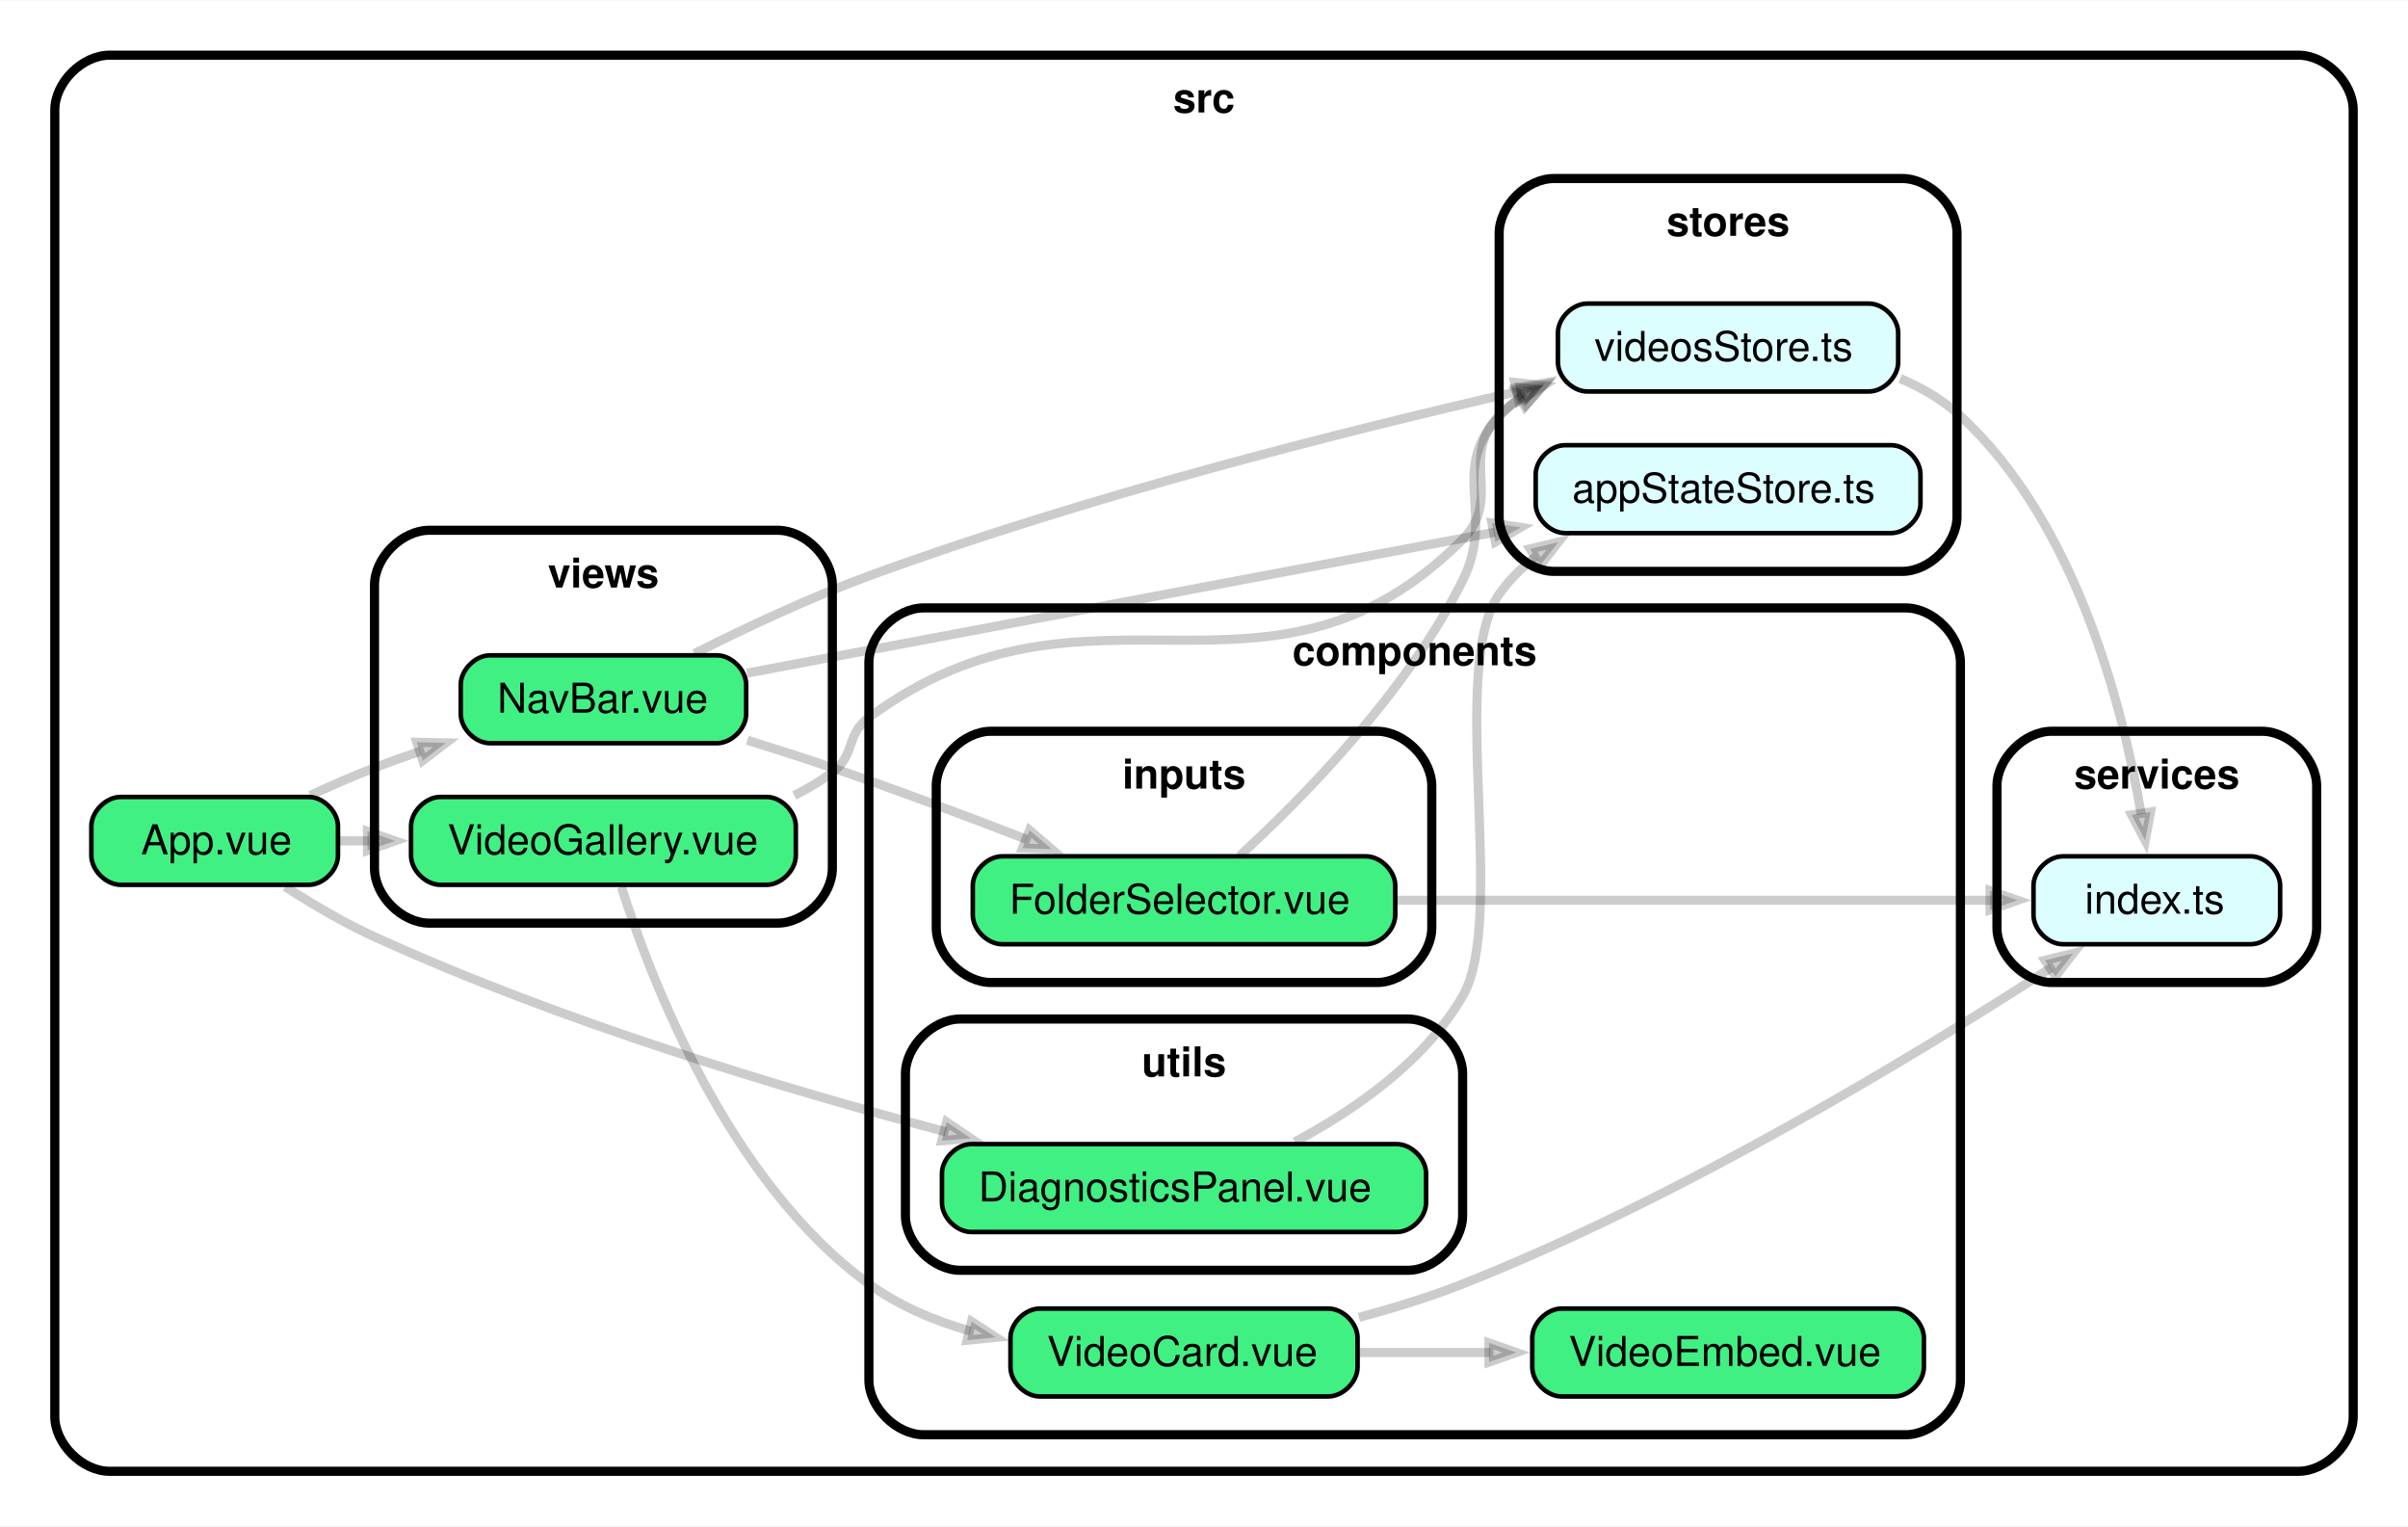
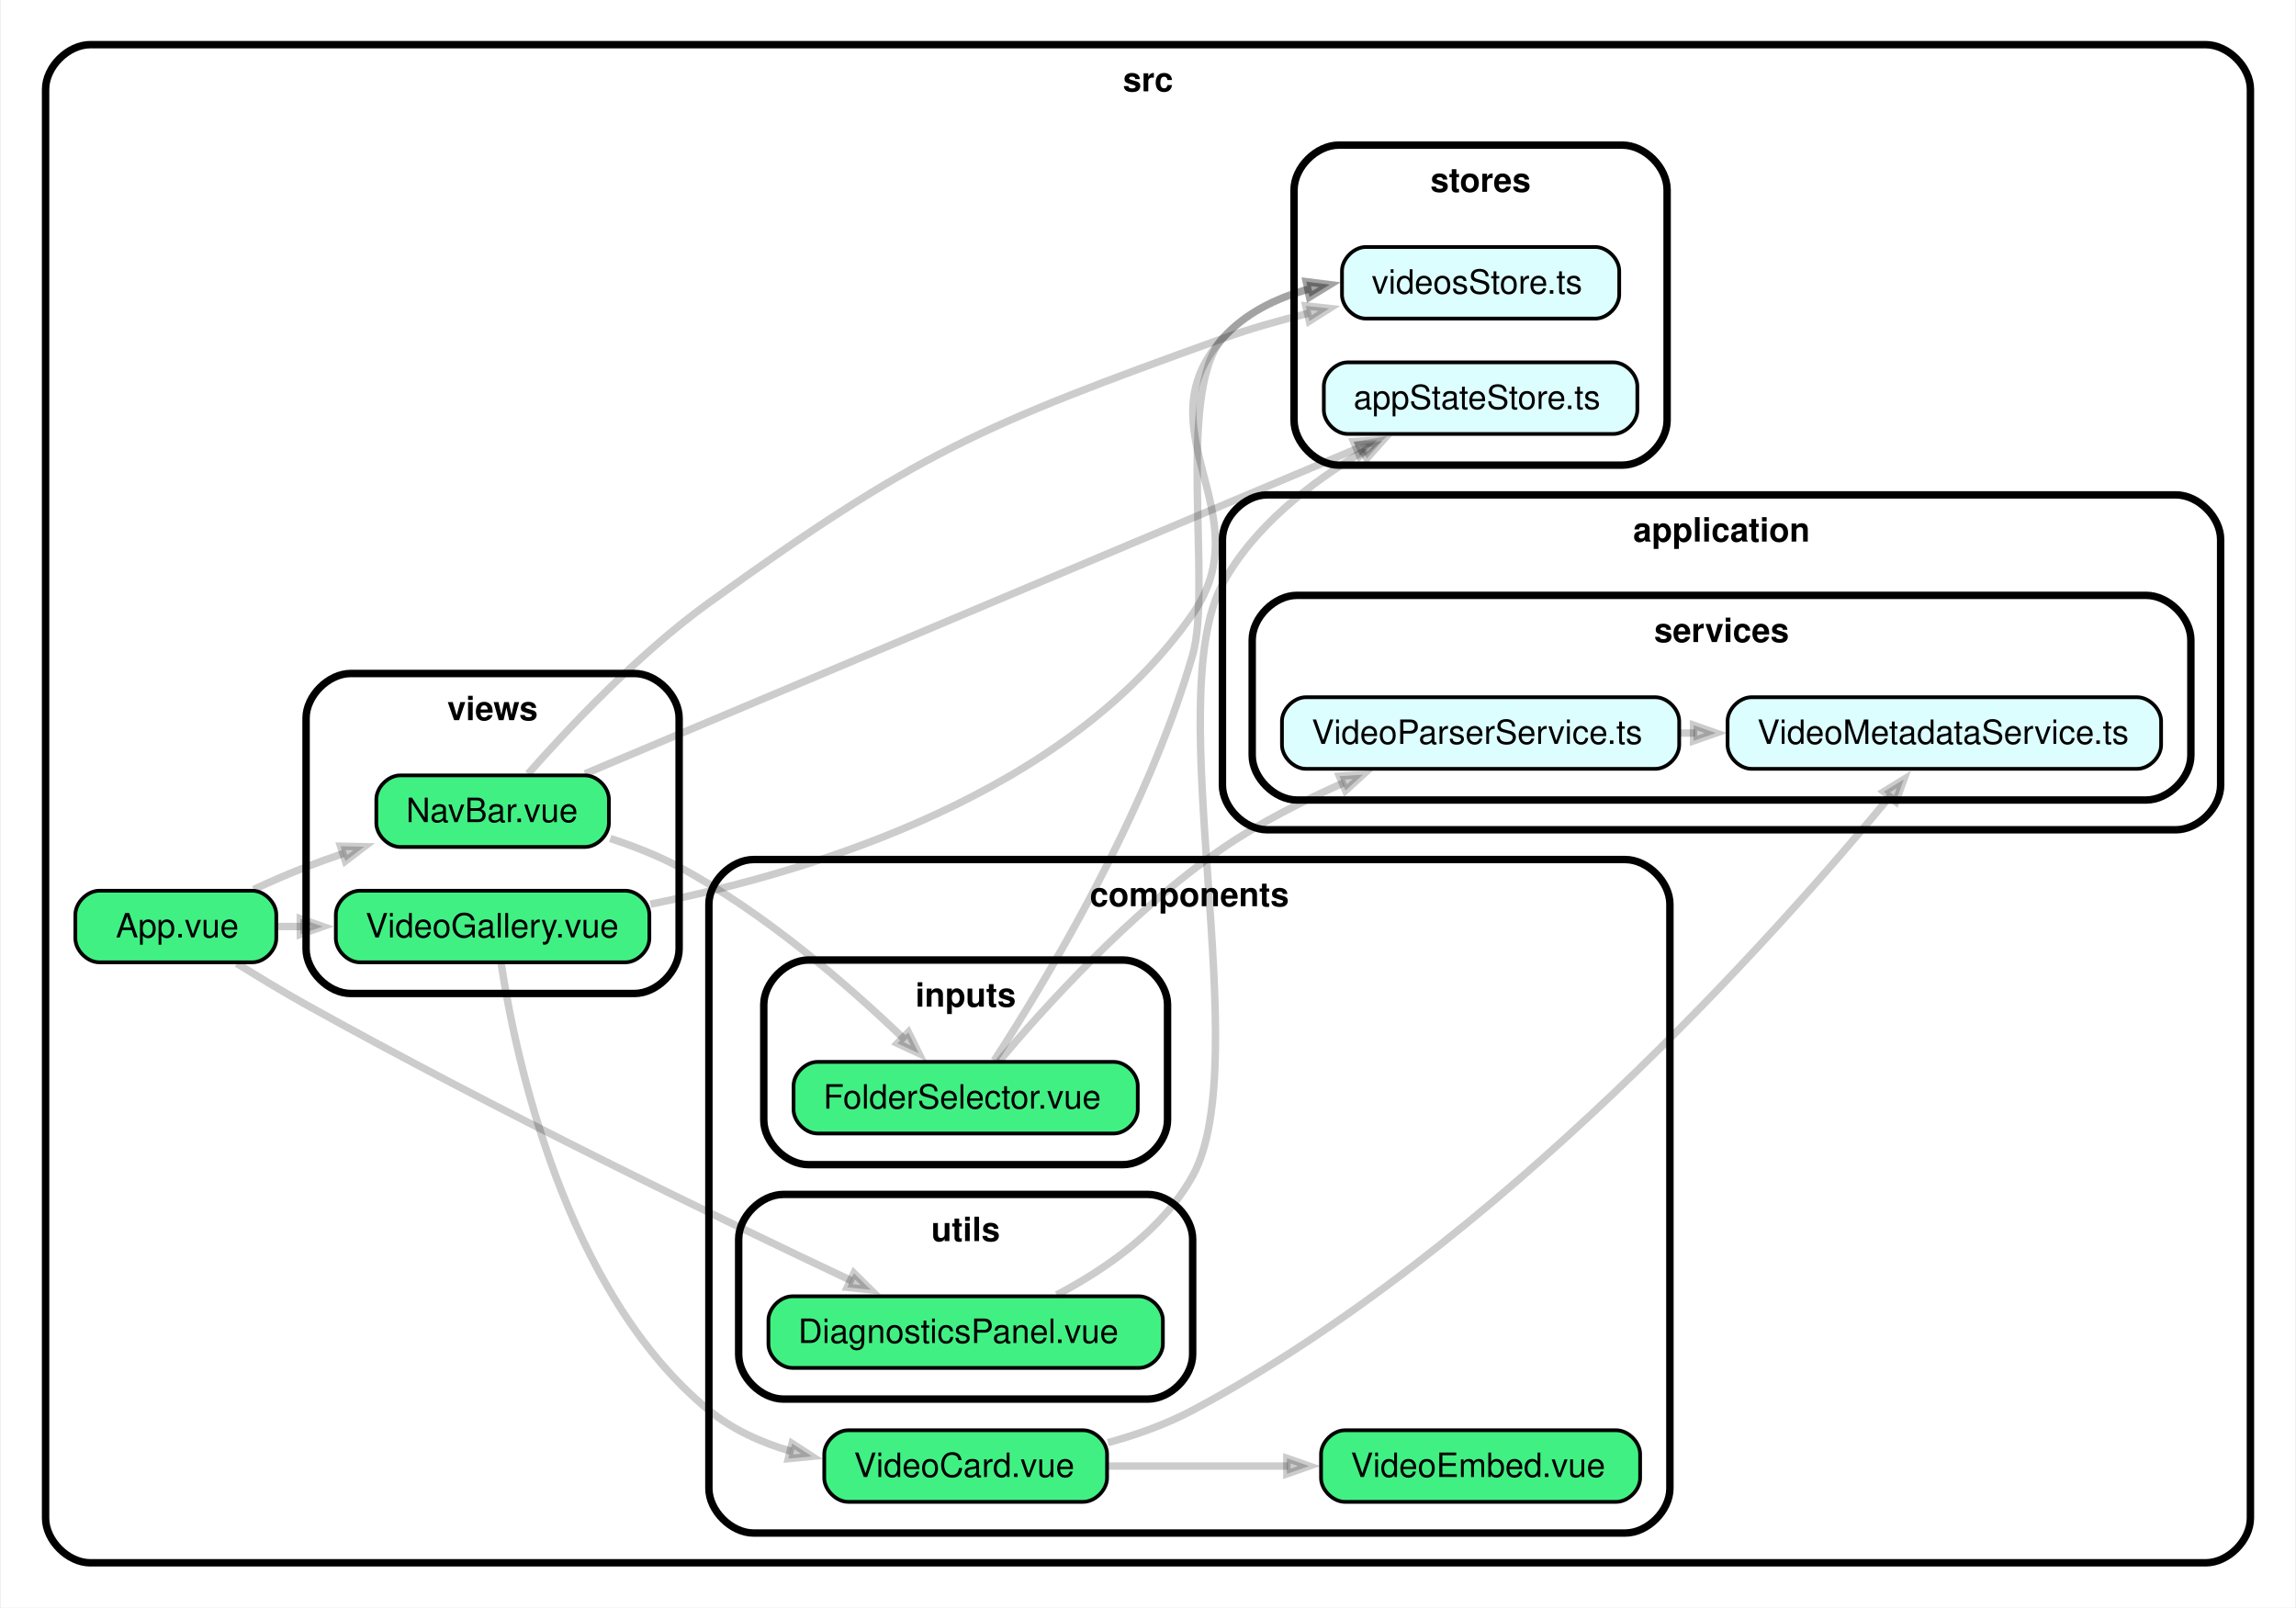
- <svg xmlns="http://www.w3.org/2000/svg" xmlns:xlink="http://www.w3.org/1999/xlink" width="527pt" height="334pt" viewBox="0.00 0.00 527.25 334.00">
-   <g id="graph0" class="graph" transform="scale(1 1) rotate(0) translate(4 330)">
-     <polygon fill="white" stroke="none" points="-4,4 -4,-330 523.25,-330 523.25,4 -4,4" />
+ <svg xmlns="http://www.w3.org/2000/svg" xmlns:xlink="http://www.w3.org/1999/xlink" width="617pt" height="432pt" viewBox="0.00 0.00 616.50 432.00">
+   <g id="graph0" class="graph" transform="scale(1 1) rotate(0) translate(4 428)">
+     <polygon fill="white" stroke="none" points="-4,4 -4,-428 612.5,-428 612.5,4 -4,4" />
    <g id="clust1" class="cluster">
-       <path fill="#ffffff" stroke="black" stroke-width="2" d="M20,-8C20,-8 499.25,-8 499.25,-8 505.25,-8 511.25,-14 511.25,-20 511.25,-20 511.25,-306 511.25,-306 511.25,-312 505.25,-318 499.25,-318 499.25,-318 20,-318 20,-318 14,-318 8,-312 8,-306 8,-306 8,-20 8,-20 8,-14 14,-8 20,-8" />
-       <text text-anchor="middle" x="259.62" y="-305.45" font-family="Helvetica,sans-Serif" font-weight="bold" font-size="9.00">src</text>
+       <path fill="#ffffff" stroke="black" stroke-width="2" d="M20,-8C20,-8 588.5,-8 588.5,-8 594.5,-8 600.5,-14 600.5,-20 600.5,-20 600.5,-404 600.5,-404 600.5,-410 594.5,-416 588.5,-416 588.5,-416 20,-416 20,-416 14,-416 8,-410 8,-404 8,-404 8,-20 8,-20 8,-14 14,-8 20,-8" />
+       <text text-anchor="middle" x="304.25" y="-403.45" font-family="Helvetica,sans-Serif" font-weight="bold" font-size="9.00">src</text>
    </g>
    <g id="clust2" class="cluster">
-       <path fill="#ffffff" stroke="black" stroke-width="2" d="M198.25,-16C198.25,-16 413.25,-16 413.25,-16 419.25,-16 425.25,-22 425.25,-28 425.25,-28 425.25,-185 425.25,-185 425.25,-191 419.25,-197 413.25,-197 413.25,-197 198.25,-197 198.25,-197 192.25,-197 186.25,-191 186.25,-185 186.25,-185 186.25,-28 186.25,-28 186.25,-22 192.25,-16 198.25,-16" />
-       <text text-anchor="middle" x="305.75" y="-184.45" font-family="Helvetica,sans-Serif" font-weight="bold" font-size="9.00">components</text>
+       <path fill="#ffffff" stroke="black" stroke-width="2" d="M336.25,-205C336.25,-205 580.5,-205 580.5,-205 586.5,-205 592.5,-211 592.5,-217 592.5,-217 592.5,-283 592.5,-283 592.5,-289 586.5,-295 580.5,-295 580.5,-295 336.25,-295 336.25,-295 330.25,-295 324.25,-289 324.25,-283 324.25,-283 324.25,-217 324.25,-217 324.25,-211 330.25,-205 336.25,-205" />
+       <text text-anchor="middle" x="458.38" y="-282.45" font-family="Helvetica,sans-Serif" font-weight="bold" font-size="9.00">application</text>
+     </g>
+     <g id="clust3" class="cluster">
+       <path fill="#ffffff" stroke="black" stroke-width="2" d="M344.25,-213C344.25,-213 572.5,-213 572.5,-213 578.5,-213 584.5,-219 584.5,-225 584.5,-225 584.5,-256 584.5,-256 584.5,-262 578.5,-268 572.5,-268 572.5,-268 344.25,-268 344.25,-268 338.25,-268 332.25,-262 332.25,-256 332.25,-256 332.25,-225 332.25,-225 332.25,-219 338.25,-213 344.25,-213" />
+       <text text-anchor="middle" x="458.38" y="-255.45" font-family="Helvetica,sans-Serif" font-weight="bold" font-size="9.00">services</text>
    </g>
    <g id="clust4" class="cluster">
-       <path fill="#ffffff" stroke="black" stroke-width="2" d="M206.25,-52C206.25,-52 304.25,-52 304.25,-52 310.25,-52 316.25,-58 316.25,-64 316.25,-64 316.25,-95 316.25,-95 316.25,-101 310.25,-107 304.25,-107 304.25,-107 206.25,-107 206.25,-107 200.25,-107 194.25,-101 194.25,-95 194.25,-95 194.25,-64 194.25,-64 194.25,-58 200.25,-52 206.25,-52" />
-       <text text-anchor="middle" x="255.25" y="-94.45" font-family="Helvetica,sans-Serif" font-weight="bold" font-size="9.00">utils</text>
+       <path fill="#ffffff" stroke="black" stroke-width="2" d="M198.25,-16C198.25,-16 432.5,-16 432.5,-16 438.5,-16 444.5,-22 444.5,-28 444.5,-28 444.5,-185 444.5,-185 444.5,-191 438.5,-197 432.5,-197 432.5,-197 198.25,-197 198.25,-197 192.25,-197 186.25,-191 186.25,-185 186.25,-185 186.25,-28 186.25,-28 186.25,-22 192.25,-16 198.25,-16" />
+       <text text-anchor="middle" x="315.38" y="-184.45" font-family="Helvetica,sans-Serif" font-weight="bold" font-size="9.00">components</text>
    </g>
-     <g id="clust3" class="cluster">
+     <g id="clust5" class="cluster">
      <path fill="#ffffff" stroke="black" stroke-width="2" d="M213,-115C213,-115 297.5,-115 297.5,-115 303.5,-115 309.5,-121 309.5,-127 309.5,-127 309.5,-158 309.5,-158 309.5,-164 303.5,-170 297.5,-170 297.5,-170 213,-170 213,-170 207,-170 201,-164 201,-158 201,-158 201,-127 201,-127 201,-121 207,-115 213,-115" />
      <text text-anchor="middle" x="255.25" y="-157.45" font-family="Helvetica,sans-Serif" font-weight="bold" font-size="9.00">inputs</text>
    </g>
    <g id="clust6" class="cluster">
-       <path fill="#ffffff" stroke="black" stroke-width="2" d="M336.25,-205C336.25,-205 412.5,-205 412.5,-205 418.5,-205 424.5,-211 424.5,-217 424.5,-217 424.5,-279 424.5,-279 424.5,-285 418.5,-291 412.5,-291 412.5,-291 336.25,-291 336.25,-291 330.25,-291 324.25,-285 324.25,-279 324.25,-279 324.25,-217 324.25,-217 324.25,-211 330.25,-205 336.25,-205" />
-       <text text-anchor="middle" x="374.38" y="-278.45" font-family="Helvetica,sans-Serif" font-weight="bold" font-size="9.00">stores</text>
+       <path fill="#ffffff" stroke="black" stroke-width="2" d="M206.25,-52C206.25,-52 304.25,-52 304.25,-52 310.25,-52 316.25,-58 316.25,-64 316.25,-64 316.25,-95 316.25,-95 316.25,-101 310.25,-107 304.25,-107 304.25,-107 206.25,-107 206.25,-107 200.25,-107 194.25,-101 194.25,-95 194.25,-95 194.25,-64 194.25,-64 194.25,-58 200.25,-52 206.25,-52" />
+       <text text-anchor="middle" x="255.25" y="-94.45" font-family="Helvetica,sans-Serif" font-weight="bold" font-size="9.00">utils</text>
    </g>
-     <g id="clust5" class="cluster">
-       <path fill="#ffffff" stroke="black" stroke-width="2" d="M445.25,-115C445.25,-115 491.25,-115 491.25,-115 497.25,-115 503.25,-121 503.25,-127 503.25,-127 503.25,-158 503.25,-158 503.25,-164 497.25,-170 491.25,-170 491.25,-170 445.25,-170 445.25,-170 439.25,-170 433.25,-164 433.25,-158 433.25,-158 433.25,-127 433.25,-127 433.25,-121 439.25,-115 445.25,-115" />
-       <text text-anchor="middle" x="468.25" y="-157.45" font-family="Helvetica,sans-Serif" font-weight="bold" font-size="9.00">services</text>
+     <g id="clust8" class="cluster">
+       <path fill="#ffffff" stroke="black" stroke-width="2" d="M90,-161C90,-161 166.25,-161 166.25,-161 172.25,-161 178.25,-167 178.25,-173 178.25,-173 178.25,-235 178.25,-235 178.25,-241 172.25,-247 166.25,-247 166.25,-247 90,-247 90,-247 84,-247 78,-241 78,-235 78,-235 78,-173 78,-173 78,-167 84,-161 90,-161" />
+       <text text-anchor="middle" x="128.12" y="-234.45" font-family="Helvetica,sans-Serif" font-weight="bold" font-size="9.00">views</text>
    </g>
    <g id="clust7" class="cluster">
-       <path fill="#ffffff" stroke="black" stroke-width="2" d="M90,-128C90,-128 166.25,-128 166.25,-128 172.25,-128 178.25,-134 178.25,-140 178.25,-140 178.25,-202 178.25,-202 178.25,-208 172.25,-214 166.25,-214 166.25,-214 90,-214 90,-214 84,-214 78,-208 78,-202 78,-202 78,-140 78,-140 78,-134 84,-128 90,-128" />
-       <text text-anchor="middle" x="128.12" y="-201.45" font-family="Helvetica,sans-Serif" font-weight="bold" font-size="9.00">views</text>
+       <path fill="#ffffff" stroke="black" stroke-width="2" d="M355.5,-303C355.5,-303 431.75,-303 431.75,-303 437.75,-303 443.75,-309 443.75,-315 443.75,-315 443.75,-377 443.75,-377 443.75,-383 437.75,-389 431.75,-389 431.75,-389 355.5,-389 355.5,-389 349.5,-389 343.5,-383 343.5,-377 343.5,-377 343.5,-315 343.5,-315 343.5,-309 349.5,-303 355.5,-303" />
+       <text text-anchor="middle" x="393.62" y="-376.45" font-family="Helvetica,sans-Serif" font-weight="bold" font-size="9.00">stores</text>
    </g>
    <g id="node1" class="node">
      <g id="a_node1">
        <a xlink:href="src/App.vue" xlink:title="App.vue">
-           <path fill="#41f083" stroke="black" d="M63.58,-155.62C63.58,-155.62 22.42,-155.62 22.42,-155.62 19.21,-155.62 16,-152.42 16,-149.21 16,-149.21 16,-142.79 16,-142.79 16,-139.58 19.21,-136.38 22.42,-136.38 22.42,-136.38 63.58,-136.38 63.58,-136.38 66.79,-136.38 70,-139.58 70,-142.79 70,-142.79 70,-149.21 70,-149.21 70,-152.42 66.79,-155.62 63.58,-155.62" />
-           <text text-anchor="start" x="26.88" y="-143.07" font-family="Helvetica,sans-Serif" font-size="9.00">App.vue</text>
+           <path fill="#41f083" stroke="black" d="M63.58,-188.62C63.58,-188.62 22.42,-188.62 22.42,-188.62 19.21,-188.62 16,-185.42 16,-182.21 16,-182.21 16,-175.79 16,-175.79 16,-172.58 19.21,-169.38 22.42,-169.38 22.42,-169.38 63.58,-169.38 63.58,-169.38 66.79,-169.38 70,-172.58 70,-175.79 70,-175.79 70,-182.21 70,-182.21 70,-185.42 66.79,-188.62 63.58,-188.62" />
+           <text text-anchor="start" x="26.88" y="-176.07" font-family="Helvetica,sans-Serif" font-size="9.00">App.vue</text>
        </a>
      </g>
    </g>
    <g id="node2" class="node">
      <g id="a_node2">
        <a xlink:href="src/components/utils/DiagnosticsPanel.vue" xlink:title="DiagnosticsPanel.vue">
          <path fill="#41f083" stroke="black" d="M301.83,-79.62C301.83,-79.62 208.67,-79.62 208.67,-79.62 205.46,-79.62 202.25,-76.42 202.25,-73.21 202.25,-73.21 202.25,-66.79 202.25,-66.79 202.25,-63.58 205.46,-60.38 208.67,-60.38 208.67,-60.38 301.83,-60.38 301.83,-60.38 305.04,-60.38 308.25,-63.58 308.25,-66.79 308.25,-66.79 308.25,-73.21 308.25,-73.21 308.25,-76.42 305.04,-79.62 301.83,-79.62" />
          <text text-anchor="start" x="210.25" y="-67.08" font-family="Helvetica,sans-Serif" font-size="9.00">DiagnosticsPanel.vue</text>
        </a>
      </g>
    </g>
    <g id="edge1" class="edge">
-       <path fill="none" stroke="#000000" stroke-width="2" stroke-opacity="0.2" d="M58.45,-135.96C64.33,-132.18 71.31,-128.05 78,-125 118.63,-106.47 167.25,-91.82 203.11,-82.31" />
-       <polygon fill="#000000" fill-opacity="0.2" stroke="#000000" stroke-width="2" stroke-opacity="0.2" points="203.28,-84.44 208.56,-80.89 202.22,-80.37 203.28,-84.44" />
+       <path fill="none" stroke="#000000" stroke-width="2" stroke-opacity="0.2" d="M59.4,-169.08C65.16,-165.48 71.82,-161.44 78,-158 128.48,-129.88 189.1,-100.55 224.49,-83.85" />
+       <polygon fill="#000000" fill-opacity="0.2" stroke="#000000" stroke-width="2" stroke-opacity="0.2" points="225.22,-85.83 229.75,-81.37 223.43,-82.03 225.22,-85.83" />
    </g>
    <g id="node3" class="node">
      <g id="a_node3">
        <a xlink:href="src/views/NavBar.vue" xlink:title="NavBar.vue">
-           <path fill="#41f083" stroke="black" d="M152.96,-186.62C152.96,-186.62 103.29,-186.62 103.29,-186.62 100.08,-186.62 96.88,-183.42 96.88,-180.21 96.88,-180.21 96.88,-173.79 96.88,-173.79 96.88,-170.58 100.08,-167.38 103.29,-167.38 103.29,-167.38 152.96,-167.38 152.96,-167.38 156.17,-167.38 159.38,-170.58 159.38,-173.79 159.38,-173.79 159.38,-180.21 159.38,-180.21 159.38,-183.42 156.17,-186.62 152.96,-186.62" />
-           <text text-anchor="start" x="104.88" y="-174.07" font-family="Helvetica,sans-Serif" font-size="9.00">NavBar.vue</text>
+           <path fill="#41f083" stroke="black" d="M152.96,-219.62C152.96,-219.62 103.29,-219.62 103.29,-219.62 100.08,-219.62 96.88,-216.42 96.88,-213.21 96.88,-213.21 96.88,-206.79 96.88,-206.79 96.88,-203.58 100.08,-200.38 103.29,-200.38 103.29,-200.38 152.96,-200.38 152.96,-200.38 156.17,-200.38 159.38,-203.58 159.38,-206.79 159.38,-206.79 159.38,-213.21 159.38,-213.21 159.38,-216.42 156.17,-219.62 152.96,-219.62" />
+           <text text-anchor="start" x="104.88" y="-207.07" font-family="Helvetica,sans-Serif" font-size="9.00">NavBar.vue</text>
        </a>
      </g>
    </g>
    <g id="edge2" class="edge">
-       <path fill="none" stroke="#000000" stroke-width="2" stroke-opacity="0.2" d="M63.93,-155.96C68.5,-158.08 73.37,-160.22 78,-162 81.23,-163.25 84.61,-164.46 88.02,-165.62" />
-       <polygon fill="#000000" fill-opacity="0.2" stroke="#000000" stroke-width="2" stroke-opacity="0.2" points="87.26,-167.58 93.62,-167.45 88.57,-163.59 87.26,-167.58" />
+       <path fill="none" stroke="#000000" stroke-width="2" stroke-opacity="0.2" d="M63.93,-188.96C68.5,-191.08 73.37,-193.22 78,-195 81.23,-196.25 84.61,-197.46 88.02,-198.62" />
+       <polygon fill="#000000" fill-opacity="0.2" stroke="#000000" stroke-width="2" stroke-opacity="0.2" points="87.26,-200.58 93.62,-200.45 88.57,-196.59 87.26,-200.58" />
    </g>
    <g id="node4" class="node">
      <g id="a_node4">
        <a xlink:href="src/views/VideoGallery.vue" xlink:title="VideoGallery.vue">
-           <path fill="#41f083" stroke="black" d="M163.83,-155.62C163.83,-155.62 92.42,-155.62 92.42,-155.62 89.21,-155.62 86,-152.42 86,-149.21 86,-149.21 86,-142.79 86,-142.79 86,-139.58 89.21,-136.38 92.42,-136.38 92.42,-136.38 163.83,-136.38 163.83,-136.38 167.04,-136.38 170.25,-139.58 170.25,-142.79 170.25,-142.79 170.25,-149.21 170.25,-149.21 170.25,-152.42 167.04,-155.62 163.83,-155.62" />
-           <text text-anchor="start" x="94" y="-143.07" font-family="Helvetica,sans-Serif" font-size="9.00">VideoGallery.vue</text>
+           <path fill="#41f083" stroke="black" d="M163.83,-188.62C163.83,-188.62 92.42,-188.62 92.42,-188.62 89.21,-188.62 86,-185.42 86,-182.21 86,-182.21 86,-175.79 86,-175.79 86,-172.58 89.21,-169.38 92.42,-169.38 92.42,-169.38 163.83,-169.38 163.83,-169.38 167.04,-169.38 170.25,-172.58 170.25,-175.79 170.25,-175.79 170.25,-182.21 170.25,-182.21 170.25,-185.42 167.04,-188.62 163.83,-188.62" />
+           <text text-anchor="start" x="94" y="-176.07" font-family="Helvetica,sans-Serif" font-size="9.00">VideoGallery.vue</text>
        </a>
      </g>
    </g>
    <g id="edge3" class="edge">
-       <path fill="none" stroke="#000000" stroke-width="2" stroke-opacity="0.2" d="M70.3,-146C72.42,-146 74.61,-146 76.83,-146" />
-       <polygon fill="#000000" fill-opacity="0.2" stroke="#000000" stroke-width="2" stroke-opacity="0.2" points="76.47,-148.1 82.47,-146 76.47,-143.9 76.47,-148.1" />
+       <path fill="none" stroke="#000000" stroke-width="2" stroke-opacity="0.2" d="M70.3,-179C72.42,-179 74.61,-179 76.83,-179" />
+       <polygon fill="#000000" fill-opacity="0.2" stroke="#000000" stroke-width="2" stroke-opacity="0.2" points="76.47,-181.1 82.47,-179 76.47,-176.9 76.47,-181.1" />
    </g>
-     <g id="node10" class="node">
-       <g id="a_node10">
+     <g id="node11" class="node">
+       <g id="a_node11">
        <a xlink:href="src/stores/appStateStore.ts" xlink:title="appStateStore.ts">
-           <path fill="#ddfeff" stroke="black" d="M410.08,-232.62C410.08,-232.62 338.67,-232.62 338.67,-232.62 335.46,-232.62 332.25,-229.42 332.25,-226.21 332.25,-226.21 332.25,-219.79 332.25,-219.79 332.25,-216.58 335.46,-213.38 338.67,-213.38 338.67,-213.38 410.08,-213.38 410.08,-213.38 413.29,-213.38 416.5,-216.58 416.5,-219.79 416.5,-219.79 416.5,-226.21 416.5,-226.21 416.5,-229.42 413.29,-232.62 410.08,-232.62" />
-           <text text-anchor="start" x="340.25" y="-220.07" font-family="Helvetica,sans-Serif" font-size="9.00">appStateStore.ts</text>
+           <path fill="#ddfeff" stroke="black" d="M429.33,-330.62C429.33,-330.62 357.92,-330.62 357.92,-330.62 354.71,-330.62 351.5,-327.42 351.5,-324.21 351.5,-324.21 351.5,-317.79 351.5,-317.79 351.5,-314.58 354.71,-311.38 357.92,-311.38 357.92,-311.38 429.33,-311.38 429.33,-311.38 432.54,-311.38 435.75,-314.58 435.75,-317.79 435.75,-317.79 435.75,-324.21 435.75,-324.21 435.75,-327.42 432.54,-330.62 429.33,-330.62" />
+           <text text-anchor="start" x="359.5" y="-318.07" font-family="Helvetica,sans-Serif" font-size="9.00">appStateStore.ts</text>
        </a>
      </g>
    </g>
-     <g id="edge8" class="edge">
-       <path fill="none" stroke="#000000" stroke-width="2" stroke-opacity="0.2" d="M279.52,-80.12C292.62,-87.09 307.96,-97.7 316.25,-112 326.1,-128.99 312.97,-183.93 324.25,-200 326.44,-203.12 329.17,-205.83 332.21,-208.18" />
-       <polygon fill="#000000" fill-opacity="0.2" stroke="#000000" stroke-width="2" stroke-opacity="0.2" points="331.03,-209.92 337.21,-211.4 333.3,-206.39 331.03,-209.92" />
+     <g id="edge9" class="edge">
+       <path fill="none" stroke="#000000" stroke-width="2" stroke-opacity="0.2" d="M279.73,-80C292.9,-86.93 308.25,-97.53 316.25,-112 333.37,-142.96 307.45,-239.87 324.25,-271 332.62,-286.51 348.13,-298.45 362.27,-306.77" />
+       <polygon fill="#000000" fill-opacity="0.2" stroke="#000000" stroke-width="2" stroke-opacity="0.2" points="361.01,-308.47 367.28,-309.55 363.05,-304.8 361.01,-308.47" />
    </g>
-     <g id="node8" class="node">
-       <g id="a_node8">
+     <g id="node9" class="node">
+       <g id="a_node9">
        <a xlink:href="src/components/inputs/FolderSelector.vue" xlink:title="FolderSelector.vue">
          <path fill="#41f083" stroke="black" d="M295.08,-142.62C295.08,-142.62 215.42,-142.62 215.42,-142.62 212.21,-142.62 209,-139.42 209,-136.21 209,-136.21 209,-129.79 209,-129.79 209,-126.58 212.21,-123.38 215.42,-123.38 215.42,-123.38 295.08,-123.38 295.08,-123.38 298.29,-123.38 301.5,-126.58 301.5,-129.79 301.5,-129.79 301.5,-136.21 301.5,-136.21 301.5,-139.42 298.29,-142.62 295.08,-142.62" />
          <text text-anchor="start" x="217" y="-130.07" font-family="Helvetica,sans-Serif" font-size="9.00">FolderSelector.vue</text>
        </a>
      </g>
    </g>
    <g id="edge10" class="edge">
-       <path fill="none" stroke="#000000" stroke-width="2" stroke-opacity="0.2" d="M159.63,-168.04C165.82,-166.12 172.26,-164.05 178.25,-162 192.28,-157.19 207.58,-151.45 220.76,-146.34" />
-       <polygon fill="#000000" fill-opacity="0.2" stroke="#000000" stroke-width="2" stroke-opacity="0.2" points="221.43,-148.34 226.25,-144.2 219.9,-144.42 221.43,-148.34" />
+       <path fill="none" stroke="#000000" stroke-width="2" stroke-opacity="0.2" d="M159.74,-202.66C166.05,-200.6 172.51,-198.07 178.25,-195 201.23,-182.73 223.88,-162.99 238.39,-149.08" />
+       <polygon fill="#000000" fill-opacity="0.2" stroke="#000000" stroke-width="2" stroke-opacity="0.2" points="239.85,-150.6 242.67,-144.9 236.91,-147.6 239.85,-150.6" />
    </g>
-     <g id="node9" class="node">
-       <g id="a_node9">
+     <g id="node10" class="node">
+       <g id="a_node10">
        <a xlink:href="src/stores/videosStore.ts" xlink:title="videosStore.ts">
-           <path fill="#ddfeff" stroke="black" d="M405.21,-263.62C405.21,-263.62 343.54,-263.62 343.54,-263.62 340.33,-263.62 337.12,-260.42 337.12,-257.21 337.12,-257.21 337.12,-250.79 337.12,-250.79 337.12,-247.58 340.33,-244.38 343.54,-244.38 343.54,-244.38 405.21,-244.38 405.21,-244.38 408.42,-244.38 411.62,-247.58 411.62,-250.79 411.62,-250.79 411.62,-257.21 411.62,-257.21 411.62,-260.42 408.42,-263.62 405.21,-263.62" />
-           <text text-anchor="start" x="345.12" y="-251.07" font-family="Helvetica,sans-Serif" font-size="9.00">videosStore.ts</text>
+           <path fill="#ddfeff" stroke="black" d="M424.46,-361.62C424.46,-361.62 362.79,-361.62 362.79,-361.62 359.58,-361.62 356.38,-358.42 356.38,-355.21 356.38,-355.21 356.38,-348.79 356.38,-348.79 356.38,-345.58 359.58,-342.38 362.79,-342.38 362.79,-342.38 424.46,-342.38 424.46,-342.38 427.67,-342.38 430.88,-345.58 430.88,-348.79 430.88,-348.79 430.88,-355.21 430.88,-355.21 430.88,-358.42 427.67,-361.62 424.46,-361.62" />
+           <text text-anchor="start" x="364.38" y="-349.07" font-family="Helvetica,sans-Serif" font-size="9.00">videosStore.ts</text>
        </a>
      </g>
    </g>
    <g id="edge12" class="edge">
-       <path fill="none" stroke="#000000" stroke-width="2" stroke-opacity="0.2" d="M148.06,-187.01C159.01,-192.52 173.17,-199.21 186.25,-204 233.8,-221.43 290.17,-235.66 328.52,-244.42" />
-       <polygon fill="#000000" fill-opacity="0.2" stroke="#000000" stroke-width="2" stroke-opacity="0.2" points="327.63,-246.37 333.95,-245.64 328.56,-242.27 327.63,-246.37" />
+       <path fill="none" stroke="#000000" stroke-width="2" stroke-opacity="0.2" d="M137.65,-220.03C148.2,-232.02 167.11,-252.18 186.25,-266 242.17,-306.37 259.35,-313.64 324.25,-337 331.56,-339.63 339.49,-341.88 347.26,-343.78" />
+       <polygon fill="#000000" fill-opacity="0.2" stroke="#000000" stroke-width="2" stroke-opacity="0.2" points="346.67,-345.8 352.98,-345.1 347.61,-341.71 346.67,-345.8" />
    </g>
    <g id="edge11" class="edge">
-       <path fill="none" stroke="#000000" stroke-width="2" stroke-opacity="0.2" d="M159.57,-182.73C200.58,-190.46 274.12,-204.31 323.33,-213.58" />
-       <polygon fill="#000000" fill-opacity="0.2" stroke="#000000" stroke-width="2" stroke-opacity="0.2" points="322.66,-215.59 328.94,-214.63 323.44,-211.46 322.66,-215.59" />
+       <path fill="none" stroke="#000000" stroke-width="2" stroke-opacity="0.2" d="M152.97,-220.05C200.47,-240.06 306.92,-284.9 360.51,-307.47" />
+       <polygon fill="#000000" fill-opacity="0.2" stroke="#000000" stroke-width="2" stroke-opacity="0.2" points="359.51,-309.33 365.85,-309.72 361.14,-305.46 359.51,-309.33" />
    </g>
-     <g id="node5" class="node">
-       <g id="a_node5">
+     <g id="node7" class="node">
+       <g id="a_node7">
        <a xlink:href="src/components/VideoCard.vue" xlink:title="VideoCard.vue">
          <path fill="#41f083" stroke="black" d="M286.83,-43.62C286.83,-43.62 223.67,-43.62 223.67,-43.62 220.46,-43.62 217.25,-40.42 217.25,-37.21 217.25,-37.21 217.25,-30.79 217.25,-30.79 217.25,-27.58 220.46,-24.38 223.67,-24.38 223.67,-24.38 286.83,-24.38 286.83,-24.38 290.04,-24.38 293.25,-27.58 293.25,-30.79 293.25,-30.79 293.25,-37.21 293.25,-37.21 293.25,-40.42 290.04,-43.62 286.83,-43.62" />
          <text text-anchor="start" x="225.25" y="-31.07" font-family="Helvetica,sans-Serif" font-size="9.00">VideoCard.vue</text>
        </a>
      </g>
    </g>
    <g id="edge13" class="edge">
-       <path fill="none" stroke="#000000" stroke-width="2" stroke-opacity="0.2" d="M132.06,-135.92C138.41,-115.95 155.41,-71.39 186.25,-49 192.79,-44.25 200.55,-40.96 208.44,-38.69" />
-       <polygon fill="#000000" fill-opacity="0.2" stroke="#000000" stroke-width="2" stroke-opacity="0.2" points="208.74,-40.78 214.07,-37.32 207.75,-36.7 208.74,-40.78" />
+       <path fill="none" stroke="#000000" stroke-width="2" stroke-opacity="0.2" d="M130.43,-169.04C134.18,-144.51 147.37,-80.89 186.25,-49 192.57,-43.82 200.28,-40.33 208.22,-38" />
+       <polygon fill="#000000" fill-opacity="0.2" stroke="#000000" stroke-width="2" stroke-opacity="0.2" points="208.6,-40.07 213.93,-36.61 207.6,-35.99 208.6,-40.07" />
    </g>
    <g id="edge14" class="edge">
-       <path fill="none" stroke="#000000" stroke-width="2" stroke-opacity="0.2" d="M169.9,-155.95C172.85,-157.41 175.67,-159.08 178.25,-161 183.39,-164.83 181.1,-169.19 186.25,-173 234.74,-208.88 273.67,-169.27 316.25,-212 325.08,-220.86 315.44,-230.11 324.25,-239 325.68,-240.44 327.24,-241.74 328.9,-242.92" />
-       <polygon fill="#000000" fill-opacity="0.2" stroke="#000000" stroke-width="2" stroke-opacity="0.2" points="327.82,-244.72 334.08,-245.84 329.88,-241.06 327.82,-244.72" />
+       <path fill="none" stroke="#000000" stroke-width="2" stroke-opacity="0.2" d="M170.54,-185.01C214.67,-193.8 282.71,-214.75 316.25,-263 335.13,-290.16 302.16,-312.38 324.25,-337 330.28,-343.72 338.56,-347.8 347.28,-350.21" />
+       <polygon fill="#000000" fill-opacity="0.2" stroke="#000000" stroke-width="2" stroke-opacity="0.2" points="346.82,-352.26 353.12,-351.46 347.7,-348.15 346.82,-352.26" />
+     </g>
+     <g id="node5" class="node">
+       <g id="a_node5">
+         <a xlink:href="src/application/services/VideoMetadataService.ts" xlink:title="VideoMetadataService.ts">
+           <path fill="#ddfeff" stroke="black" d="M570.08,-240.62C570.08,-240.62 466.42,-240.62 466.42,-240.62 463.21,-240.62 460,-237.42 460,-234.21 460,-234.21 460,-227.79 460,-227.79 460,-224.58 463.21,-221.38 466.42,-221.38 466.42,-221.38 570.08,-221.38 570.08,-221.38 573.29,-221.38 576.5,-224.58 576.5,-227.79 576.5,-227.79 576.5,-234.21 576.5,-234.21 576.5,-237.42 573.29,-240.62 570.08,-240.62" />
+           <text text-anchor="start" x="468" y="-228.07" font-family="Helvetica,sans-Serif" font-size="9.00">VideoMetadataService.ts</text>
+         </a>
+       </g>
    </g>
    <g id="node6" class="node">
      <g id="a_node6">
-         <a xlink:href="src/components/VideoEmbed.vue" xlink:title="VideoEmbed.vue">
-           <path fill="#41f083" stroke="black" d="M410.83,-43.62C410.83,-43.62 337.92,-43.62 337.92,-43.62 334.71,-43.62 331.5,-40.42 331.5,-37.21 331.5,-37.21 331.5,-30.79 331.5,-30.79 331.5,-27.58 334.71,-24.38 337.92,-24.38 337.92,-24.38 410.83,-24.38 410.83,-24.38 414.04,-24.38 417.25,-27.58 417.25,-30.79 417.25,-30.79 417.25,-37.21 417.25,-37.21 417.25,-40.42 414.04,-43.62 410.83,-43.62" />
-           <text text-anchor="start" x="339.5" y="-31.07" font-family="Helvetica,sans-Serif" font-size="9.00">VideoEmbed.vue</text>
+         <a xlink:href="src/application/services/VideoParserService.ts" xlink:title="VideoParserService.ts">
+           <path fill="#ddfeff" stroke="black" d="M440.58,-240.62C440.58,-240.62 346.67,-240.62 346.67,-240.62 343.46,-240.62 340.25,-237.42 340.25,-234.21 340.25,-234.21 340.25,-227.79 340.25,-227.79 340.25,-224.58 343.46,-221.38 346.67,-221.38 346.67,-221.38 440.58,-221.38 440.58,-221.38 443.79,-221.38 447,-224.58 447,-227.79 447,-227.79 447,-234.21 447,-234.21 447,-237.42 443.79,-240.62 440.58,-240.62" />
+           <text text-anchor="start" x="348.25" y="-228.07" font-family="Helvetica,sans-Serif" font-size="9.00">VideoParserService.ts</text>
        </a>
      </g>
    </g>
    <g id="edge4" class="edge">
-       <path fill="none" stroke="#000000" stroke-width="2" stroke-opacity="0.2" d="M293.63,-34C302.75,-34 312.67,-34 322.31,-34" />
-       <polygon fill="#000000" fill-opacity="0.2" stroke="#000000" stroke-width="2" stroke-opacity="0.2" points="322.03,-36.1 328.03,-34 322.03,-31.9 322.03,-36.1" />
+       <path fill="none" stroke="#000000" stroke-width="2" stroke-opacity="0.2" d="M447.34,-231C448.64,-231 449.94,-231 451.25,-231" />
+       <polygon fill="#000000" fill-opacity="0.2" stroke="#000000" stroke-width="2" stroke-opacity="0.2" points="450.86,-233.1 456.86,-231 450.86,-228.9 450.86,-233.1" />
    </g>
-     <g id="node7" class="node">
-       <g id="a_node7">
-         <a xlink:href="src/services/index.ts" xlink:title="index.ts">
-           <path fill="#ddfeff" stroke="black" d="M488.83,-142.62C488.83,-142.62 447.67,-142.62 447.67,-142.62 444.46,-142.62 441.25,-139.42 441.25,-136.21 441.25,-136.21 441.25,-129.79 441.25,-129.79 441.25,-126.58 444.46,-123.38 447.67,-123.38 447.67,-123.38 488.83,-123.38 488.83,-123.38 492.04,-123.38 495.25,-126.58 495.25,-129.79 495.25,-129.79 495.25,-136.21 495.25,-136.21 495.25,-139.42 492.04,-142.62 488.83,-142.62" />
-           <text text-anchor="start" x="452.5" y="-130.07" font-family="Helvetica,sans-Serif" font-size="9.00">index.ts</text>
+     <g id="edge6" class="edge">
+       <path fill="none" stroke="#000000" stroke-width="2" stroke-opacity="0.2" d="M293.48,-40.29C301.27,-42.43 309.24,-45.26 316.25,-49 398.44,-92.88 473.69,-177.7 503.6,-213.92" />
+       <polygon fill="#000000" fill-opacity="0.2" stroke="#000000" stroke-width="2" stroke-opacity="0.2" points="501.95,-215.22 507.37,-218.54 505.2,-212.56 501.95,-215.22" />
+     </g>
+     <g id="node8" class="node">
+       <g id="a_node8">
+         <a xlink:href="src/components/VideoEmbed.vue" xlink:title="VideoEmbed.vue">
+           <path fill="#41f083" stroke="black" d="M430.08,-43.62C430.08,-43.62 357.17,-43.62 357.17,-43.62 353.96,-43.62 350.75,-40.42 350.75,-37.21 350.75,-37.21 350.75,-30.79 350.75,-30.79 350.75,-27.58 353.96,-24.38 357.17,-24.38 357.17,-24.38 430.08,-24.38 430.08,-24.38 433.29,-24.38 436.5,-27.58 436.5,-30.79 436.5,-30.79 436.5,-37.21 436.5,-37.21 436.5,-40.42 433.29,-43.62 430.08,-43.62" />
+           <text text-anchor="start" x="358.75" y="-31.07" font-family="Helvetica,sans-Serif" font-size="9.00">VideoEmbed.vue</text>
        </a>
      </g>
    </g>
    <g id="edge5" class="edge">
-       <path fill="none" stroke="#000000" stroke-width="2" stroke-opacity="0.2" d="M293.54,-41.7C301.17,-43.73 309.06,-46.16 316.25,-49 364.45,-68.05 416.36,-99.64 445.02,-118.17" />
-       <polygon fill="#000000" fill-opacity="0.2" stroke="#000000" stroke-width="2" stroke-opacity="0.2" points="443.76,-119.86 449.94,-121.38 446.06,-116.34 443.76,-119.86" />
-     </g>
-     <g id="edge6" class="edge">
-       <path fill="none" stroke="#000000" stroke-width="2" stroke-opacity="0.2" d="M301.77,-133C340.86,-133 396.4,-133 432.13,-133" />
-       <polygon fill="#000000" fill-opacity="0.2" stroke="#000000" stroke-width="2" stroke-opacity="0.2" points="431.74,-135.1 437.74,-133 431.74,-130.9 431.74,-135.1" />
+       <path fill="none" stroke="#000000" stroke-width="2" stroke-opacity="0.2" d="M293.52,-34C308.42,-34 325.83,-34 341.86,-34" />
+       <polygon fill="#000000" fill-opacity="0.2" stroke="#000000" stroke-width="2" stroke-opacity="0.2" points="341.57,-36.1 347.57,-34 341.57,-31.9 341.57,-36.1" />
    </g>
    <g id="edge7" class="edge">
-       <path fill="none" stroke="#000000" stroke-width="2" stroke-opacity="0.2" d="M267.41,-142.71C281.09,-155.24 303.94,-178.38 316.25,-203 323.58,-217.66 313.12,-226.97 324.25,-239 325.79,-240.66 327.5,-242.14 329.34,-243.46" />
-       <polygon fill="#000000" fill-opacity="0.2" stroke="#000000" stroke-width="2" stroke-opacity="0.2" points="328.08,-245.16 334.34,-246.28 330.15,-241.5 328.08,-245.16" />
+       <path fill="none" stroke="#000000" stroke-width="2" stroke-opacity="0.2" d="M264.17,-142.74C276.03,-156.85 299.66,-183.11 324.25,-200 334.18,-206.82 345.86,-212.76 356.72,-217.56" />
+       <polygon fill="#000000" fill-opacity="0.2" stroke="#000000" stroke-width="2" stroke-opacity="0.2" points="355.7,-219.41 362.04,-219.82 357.34,-215.54 355.7,-219.41" />
    </g>
-     <g id="edge9" class="edge">
-       <path fill="none" stroke="#000000" stroke-width="2" stroke-opacity="0.2" d="M412.05,-247.22C416.88,-245.16 421.45,-242.49 425.25,-239 450.49,-215.82 460.8,-175.5 464.83,-151.84" />
-       <polygon fill="#000000" fill-opacity="0.2" stroke="#000000" stroke-width="2" stroke-opacity="0.2" points="466.88,-152.33 465.71,-146.09 462.73,-151.7 466.88,-152.33" />
+     <g id="edge8" class="edge">
+       <path fill="none" stroke="#000000" stroke-width="2" stroke-opacity="0.2" d="M262.92,-142.97C275.78,-162.77 303.83,-208.87 316.25,-252 321.5,-270.23 311.68,-322.79 324.25,-337 330.23,-343.76 338.49,-347.86 347.21,-350.27" />
+       <polygon fill="#000000" fill-opacity="0.2" stroke="#000000" stroke-width="2" stroke-opacity="0.2" points="346.75,-352.32 353.05,-351.53 347.63,-348.21 346.75,-352.32" />
    </g>
  </g>
</svg>
